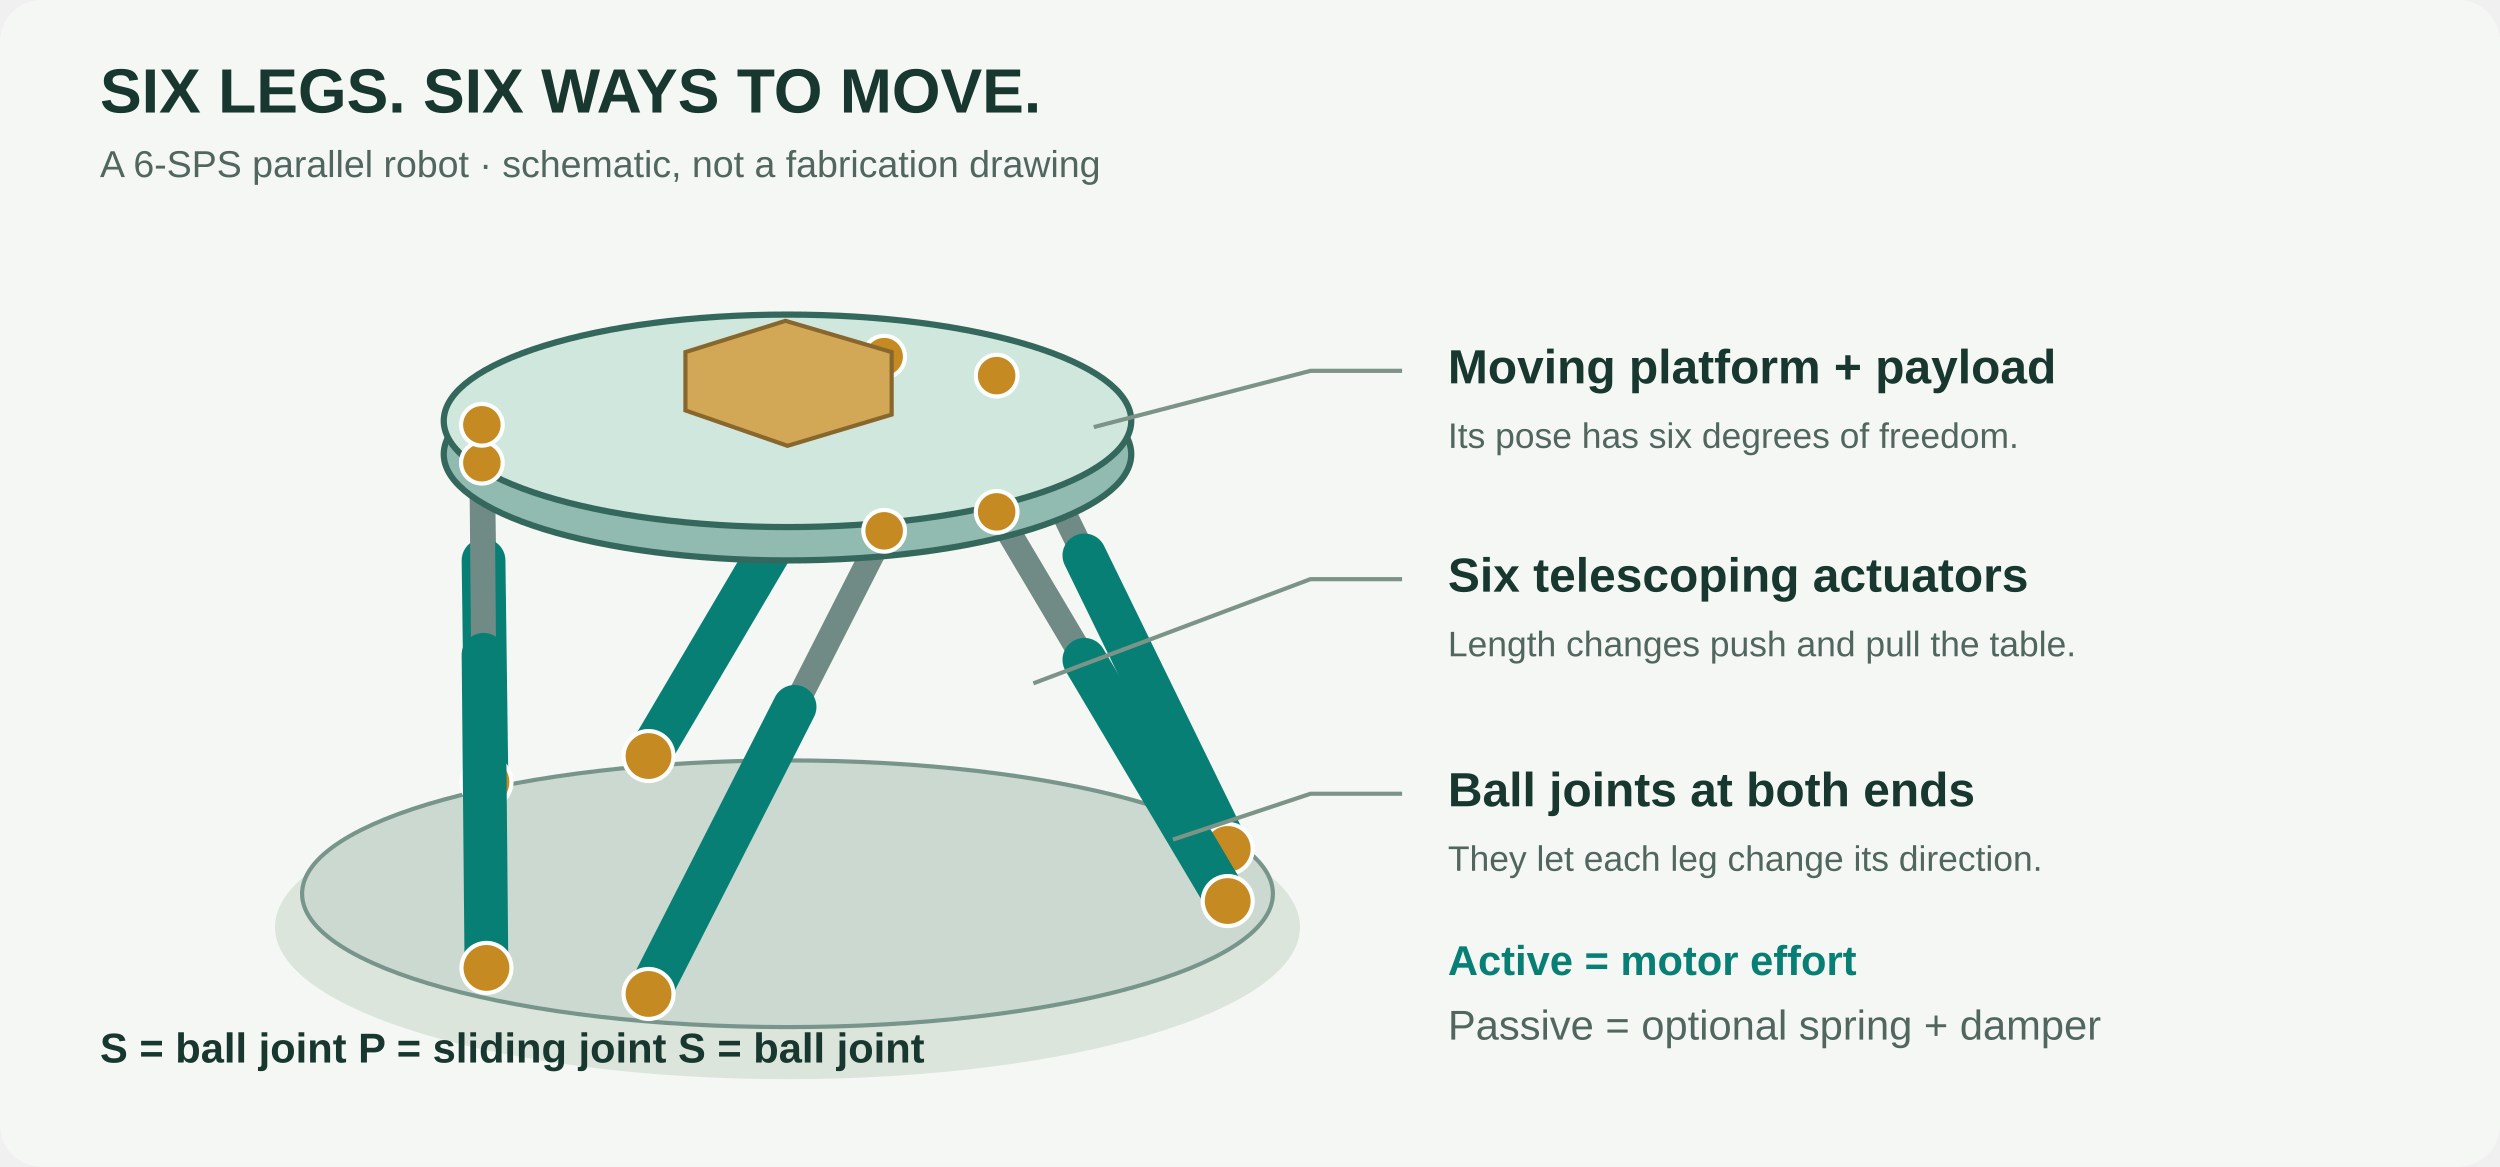
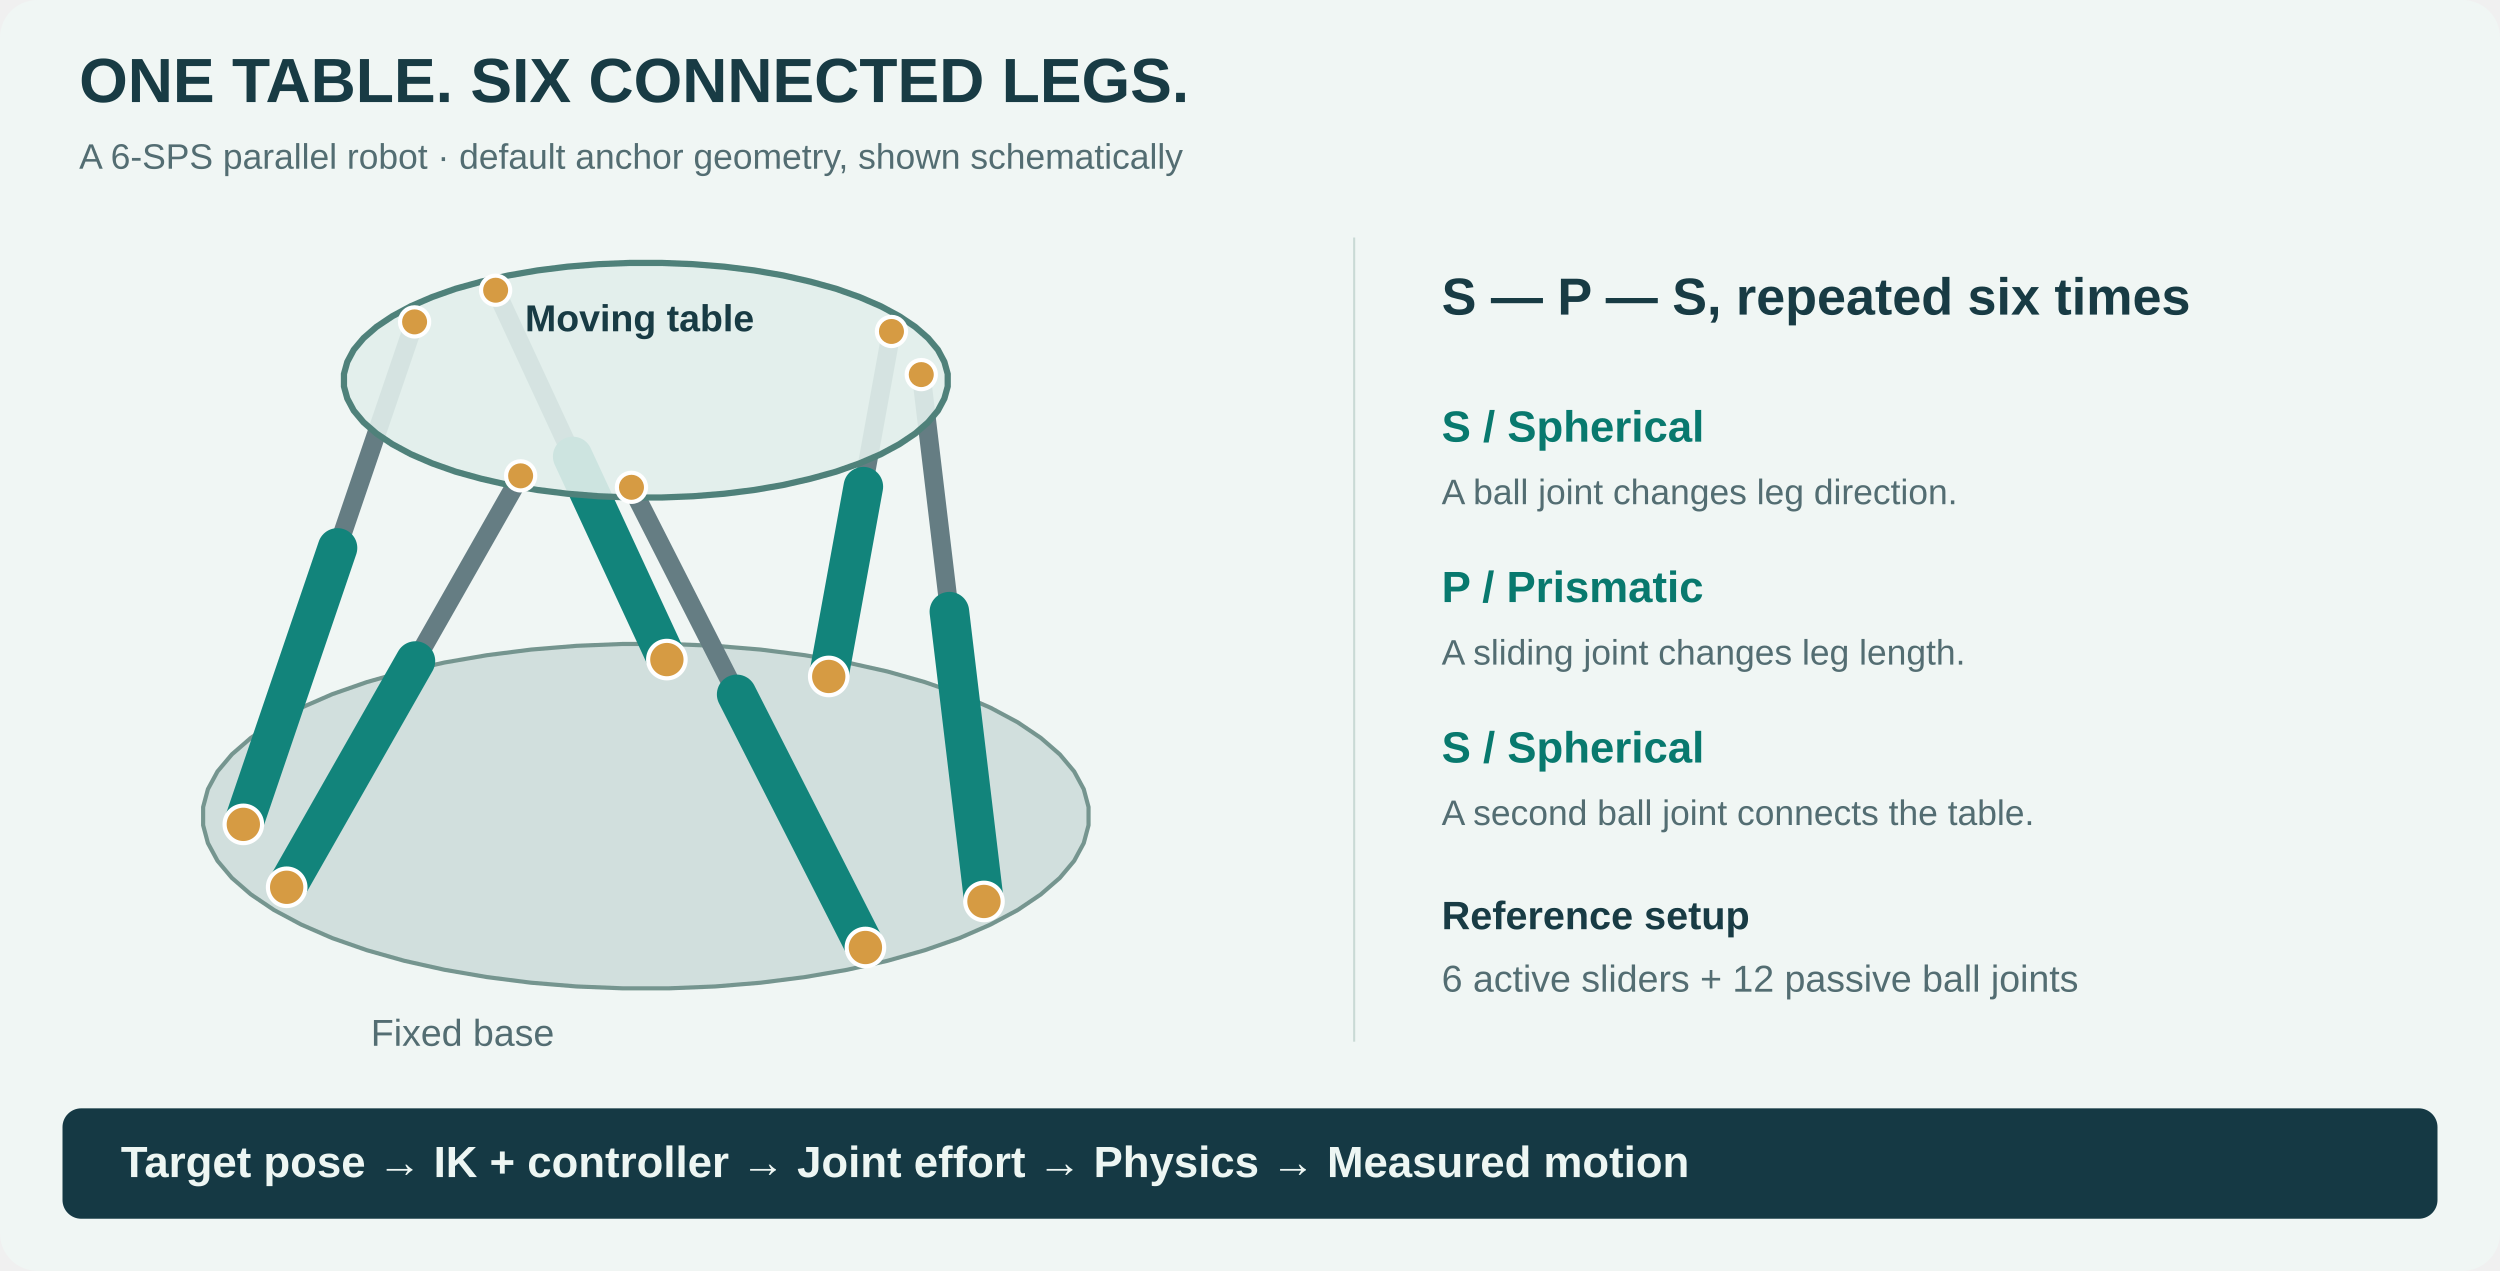
- <svg xmlns="http://www.w3.org/2000/svg" viewBox="0 0 1200 560" role="img" aria-labelledby="title desc">
-   <defs>
-     <marker id="arrow" viewBox="0 0 10 10" refX="8" refY="5" markerWidth="6" markerHeight="6" orient="auto-start-reverse">
-       <path d="M 0 0 L 10 5 L 0 10 z" fill="#087f74" />
-     </marker>
-   </defs>
-   <rect width="1200" height="560" rx="20" fill="#f4f7f3" />
+ <svg xmlns="http://www.w3.org/2000/svg" viewBox="0 0 1200 610" role="img" aria-labelledby="title desc">
+   <rect width="1200" height="610" rx="18" fill="#f0f6f4" />
  <g font-family="system-ui,Arial,sans-serif">
-     <text x="48" y="54" font-size="30" fill="#17372f" font-weight="700" text-anchor="start">SIX LEGS. SIX WAYS TO MOVE.</text>
-     <text x="48" y="85" font-size="18" fill="#50665e" font-weight="400" text-anchor="start">A 6-SPS parallel robot · schematic, not a fabrication drawing</text>
-     <ellipse cx="378" cy="445" rx="246" ry="73" fill="#dbe5dc" />
-     <ellipse cx="378" cy="429" rx="233" ry="64" fill="#cbd9d0" stroke="#77958a" stroke-width="2" />
-     <path d="M311.3 362.9 L424.4 171.2" stroke="#708a85" stroke-width="12" fill="none" stroke-linecap="round" />
-     <path d="M311.3 362.9 L381.4 244.0" stroke="#087f74" stroke-width="21" fill="none" stroke-linecap="round" />
-     <circle cx="311.3" cy="362.9" r="12" fill="#c58b22" stroke="white" stroke-width="2" />
-     <path d="M233.5 375.4 L231.3 203.9" stroke="#708a85" stroke-width="12" fill="none" stroke-linecap="round" />
-     <path d="M233.5 375.4 L232.1 269.0" stroke="#087f74" stroke-width="21" fill="none" stroke-linecap="round" />
-     <circle cx="233.5" cy="375.4" r="12" fill="#c58b22" stroke="white" stroke-width="2" />
-     <path d="M589.3 407.5 L478.4 180.3" stroke="#708a85" stroke-width="12" fill="none" stroke-linecap="round" />
-     <path d="M589.3 407.5 L520.5 266.6" stroke="#087f74" stroke-width="21" fill="none" stroke-linecap="round" />
-     <circle cx="589.3" cy="407.5" r="12" fill="#c58b22" stroke="white" stroke-width="2" />
-     <path d="M589.3 432.5 L478.4 245.7" stroke="#708a85" stroke-width="12" fill="none" stroke-linecap="round" />
-     <path d="M589.3 432.5 L520.5 316.7" stroke="#087f74" stroke-width="21" fill="none" stroke-linecap="round" />
-     <circle cx="589.3" cy="432.5" r="12" fill="#c58b22" stroke="white" stroke-width="2" />
-     <path d="M233.5 464.6 L231.3 222.1" stroke="#708a85" stroke-width="12" fill="none" stroke-linecap="round" />
-     <path d="M233.5 464.6 L232.1 314.3" stroke="#087f74" stroke-width="21" fill="none" stroke-linecap="round" />
-     <circle cx="233.5" cy="464.6" r="12" fill="#c58b22" stroke="white" stroke-width="2" />
-     <path d="M311.3 477.1 L424.4 254.8" stroke="#708a85" stroke-width="12" fill="none" stroke-linecap="round" />
-     <path d="M311.3 477.1 L381.4 339.3" stroke="#087f74" stroke-width="21" fill="none" stroke-linecap="round" />
-     <circle cx="311.3" cy="477.1" r="12" fill="#c58b22" stroke="white" stroke-width="2" />
-     <ellipse cx="378" cy="218" rx="165" ry="51" fill="#91bab0" stroke="#35685d" stroke-width="3" />
-     <ellipse cx="378" cy="202" rx="165" ry="51" fill="#d0e7de" stroke="#35685d" stroke-width="3" />
-     <circle cx="478.4" cy="245.7" r="10" fill="#c58b22" stroke="white" stroke-width="2" />
-     <circle cx="424.4" cy="254.8" r="10" fill="#c58b22" stroke="white" stroke-width="2" />
-     <circle cx="231.3" cy="222.1" r="10" fill="#c58b22" stroke="white" stroke-width="2" />
-     <circle cx="231.3" cy="203.9" r="10" fill="#c58b22" stroke="white" stroke-width="2" />
-     <circle cx="424.4" cy="171.2" r="10" fill="#c58b22" stroke="white" stroke-width="2" />
-     <circle cx="478.4" cy="180.3" r="10" fill="#c58b22" stroke="white" stroke-width="2" />
-     <path d="M329 169 L377 154 L428 169 L428 199 L378 214 L329 197 Z" fill="#d2a755" stroke="#88672d" stroke-width="2" />
-     <text x="48" y="510" font-size="20" fill="#17372f" font-weight="600" text-anchor="start">S = ball joint     P = sliding joint     S = ball joint</text>
-     <path d="M673 178 L629 178 L525 205" stroke="#7c9488" stroke-width="2" fill="none" />
-     <text x="695" y="184" font-size="23" fill="#17372f" font-weight="650" text-anchor="start">Moving platform + payload</text>
-     <text x="695" y="215" font-size="17" fill="#50665e" font-weight="400" text-anchor="start">Its pose has six degrees of freedom.</text>
-     <path d="M673 278 L629 278 L496 328" stroke="#7c9488" stroke-width="2" fill="none" />
-     <text x="695" y="284" font-size="23" fill="#17372f" font-weight="650" text-anchor="start">Six telescoping actuators</text>
-     <text x="695" y="315" font-size="17" fill="#50665e" font-weight="400" text-anchor="start">Length changes push and pull the table.</text>
-     <path d="M673 381 L629 381 L563 403" stroke="#7c9488" stroke-width="2" fill="none" />
-     <text x="695" y="387" font-size="23" fill="#17372f" font-weight="650" text-anchor="start">Ball joints at both ends</text>
-     <text x="695" y="418" font-size="17" fill="#50665e" font-weight="400" text-anchor="start">They let each leg change its direction.</text>
-     <text x="695" y="468" font-size="20" fill="#087f74" font-weight="600" text-anchor="start">Active = motor effort</text>
-     <text x="695" y="499" font-size="20" fill="#50665e" font-weight="400" text-anchor="start">Passive = optional spring + damper</text>
+     <text x="38" y="49" font-size="30" fill="#183b44" font-weight="700">ONE TABLE. SIX CONNECTED LEGS.</text>
+     <text x="38" y="81" font-size="17" fill="#536d72" font-weight="400">A 6-SPS parallel robot · default anchor geometry, shown schematically</text>
+     <polygon points="460.5,450.3 443.9,456.1 425.9,461.2 406.6,465.5 386.3,469.0 365.1,471.7 343.3,473.5 321.1,474.4 298.9,474.4 276.7,473.5 254.9,471.7 233.7,469.0 213.4,465.5 194.1,461.2 176.1,456.1 159.5,450.3 144.6,443.8 131.5,436.8 120.4,429.3 111.3,421.4 104.4,413.2 99.8,404.7 97.5,396.1 97.5,387.4 99.8,378.8 104.4,370.3 111.3,362.1 120.4,354.2 131.5,346.7 144.6,339.7 159.5,333.2 176.1,327.4 194.1,322.3 213.4,318.0 233.7,314.5 254.9,311.8 276.7,310.0 298.9,309.1 321.1,309.1 343.3,310.0 365.1,311.8 386.3,314.5 406.6,318.0 425.9,322.3 443.9,327.4 460.5,333.2 475.4,339.7 488.5,346.7 499.6,354.2 508.7,362.1 515.6,370.3 520.2,378.8 522.5,387.4 522.5,396.1 520.2,404.7 515.6,413.2 508.7,421.4 499.6,429.3 488.5,436.8 475.4,443.8" fill="#d1dfdd" stroke="#75958f" stroke-width="2" />
+     <path d="M 320.1,316.6 L 237.9,139.3" stroke="#657d83" stroke-width="9" stroke-linecap="round" />
+     <path d="M 320.1,316.6 L 274.9,219.1" stroke="#12847b" stroke-width="19" stroke-linecap="round" />
+     <circle cx="320.1" cy="316.6" r="9" fill="#d69b43" stroke="white" stroke-width="2" />
+     <path d="M 397.8,324.7 L 427.9,159.1" stroke="#657d83" stroke-width="9" stroke-linecap="round" />
+     <path d="M 397.8,324.7 L 414.4,233.6" stroke="#12847b" stroke-width="19" stroke-linecap="round" />
+     <circle cx="397.8" cy="324.7" r="9" fill="#d69b43" stroke="white" stroke-width="2" />
+     <path d="M 116.8,395.7 L 199.0,154.5" stroke="#657d83" stroke-width="9" stroke-linecap="round" />
+     <path d="M 116.8,395.7 L 162.0,263.0" stroke="#12847b" stroke-width="19" stroke-linecap="round" />
+     <circle cx="116.8" cy="395.7" r="9" fill="#d69b43" stroke="white" stroke-width="2" />
+     <path d="M 137.6,425.9 L 249.9,228.4" stroke="#657d83" stroke-width="9" stroke-linecap="round" />
+     <path d="M 137.6,425.9 L 199.4,317.3" stroke="#12847b" stroke-width="19" stroke-linecap="round" />
+     <circle cx="137.6" cy="425.9" r="9" fill="#d69b43" stroke="white" stroke-width="2" />
+     <path d="M 472.3,432.7 L 442.2,179.8" stroke="#657d83" stroke-width="9" stroke-linecap="round" />
+     <path d="M 472.3,432.7 L 455.7,293.6" stroke="#12847b" stroke-width="19" stroke-linecap="round" />
+     <circle cx="472.3" cy="432.7" r="9" fill="#d69b43" stroke="white" stroke-width="2" />
+     <path d="M 415.4,454.8 L 303.1,233.9" stroke="#657d83" stroke-width="9" stroke-linecap="round" />
+     <path d="M 415.4,454.8 L 353.6,333.3" stroke="#12847b" stroke-width="19" stroke-linecap="round" />
+     <circle cx="415.4" cy="454.8" r="9" fill="#d69b43" stroke="white" stroke-width="2" />
+     <polygon points="412.6,222.4 401.3,226.4 389.0,229.8 375.9,232.8 362.0,235.2 347.6,237.0 332.7,238.2 317.6,238.8 302.4,238.8 287.3,238.2 272.4,237.0 258.0,235.2 244.1,232.8 231.0,229.8 218.7,226.4 207.4,222.4 197.2,218.0 188.3,213.2 180.7,208.1 174.5,202.7 169.8,197.1 166.7,191.3 165.1,185.5 165.1,179.5 166.7,173.7 169.8,167.9 174.5,162.3 180.7,156.9 188.3,151.8 197.2,147.0 207.4,142.6 218.7,138.6 231.0,135.2 244.1,132.2 258.0,129.8 272.4,128.0 287.3,126.8 302.4,126.2 317.6,126.2 332.7,126.8 347.6,128.0 362.0,129.8 375.9,132.2 389.0,135.2 401.3,138.6 412.6,142.6 422.8,147.0 431.7,151.8 439.3,156.9 445.5,162.3 450.2,167.9 453.3,173.7 454.9,179.5 454.9,185.5 453.3,191.3 450.2,197.1 445.5,202.7 439.3,208.1 431.7,213.2 422.8,218.0" fill="#e1eeeb" fill-opacity=".9" stroke="#4f817a" stroke-width="3" />
+     <circle cx="442.2" cy="179.8" r="7" fill="#d69b43" stroke="white" stroke-width="2" />
+     <circle cx="303.1" cy="233.9" r="7" fill="#d69b43" stroke="white" stroke-width="2" />
+     <circle cx="249.9" cy="228.4" r="7" fill="#d69b43" stroke="white" stroke-width="2" />
+     <circle cx="199.0" cy="154.5" r="7" fill="#d69b43" stroke="white" stroke-width="2" />
+     <circle cx="237.9" cy="139.3" r="7" fill="#d69b43" stroke="white" stroke-width="2" />
+     <circle cx="427.9" cy="159.1" r="7" fill="#d69b43" stroke="white" stroke-width="2" />
+     <text x="178" y="502" font-size="18" fill="#536d72" font-weight="400">Fixed base</text>
+     <text x="252" y="159" font-size="18" fill="#183b44" font-weight="700">Moving table</text>
+     <path d="M650 114 V500" stroke="#c9dad5" />
+     <text x="692" y="151" font-size="25" fill="#183b44" font-weight="700">S — P — S, repeated six times</text>
+     <text x="692" y="212" font-size="21" fill="#08796e" font-weight="700">S / Spherical</text>
+     <text x="692" y="242" font-size="17" fill="#536d72" font-weight="400">A ball joint changes leg direction.</text>
+     <text x="692" y="289" font-size="21" fill="#08796e" font-weight="700">P / Prismatic</text>
+     <text x="692" y="319" font-size="17" fill="#536d72" font-weight="400">A sliding joint changes leg length.</text>
+     <text x="692" y="366" font-size="21" fill="#08796e" font-weight="700">S / Spherical</text>
+     <text x="692" y="396" font-size="17" fill="#536d72" font-weight="400">A second ball joint connects the table.</text>
+     <text x="692" y="446" font-size="19" fill="#183b44" font-weight="700">Reference setup</text>
+     <text x="692" y="476" font-size="18" fill="#536d72" font-weight="400">6 active sliders + 12 passive ball joints</text>
+     <rect x="30" y="532" width="1140" height="53" rx="9" fill="#153944" />
+     <text x="58" y="565" font-size="21" fill="#edf6f3" font-weight="700">Target pose   →   IK + controller   →   Joint effort   →   Physics   →   Measured motion</text>
  </g>
</svg>
